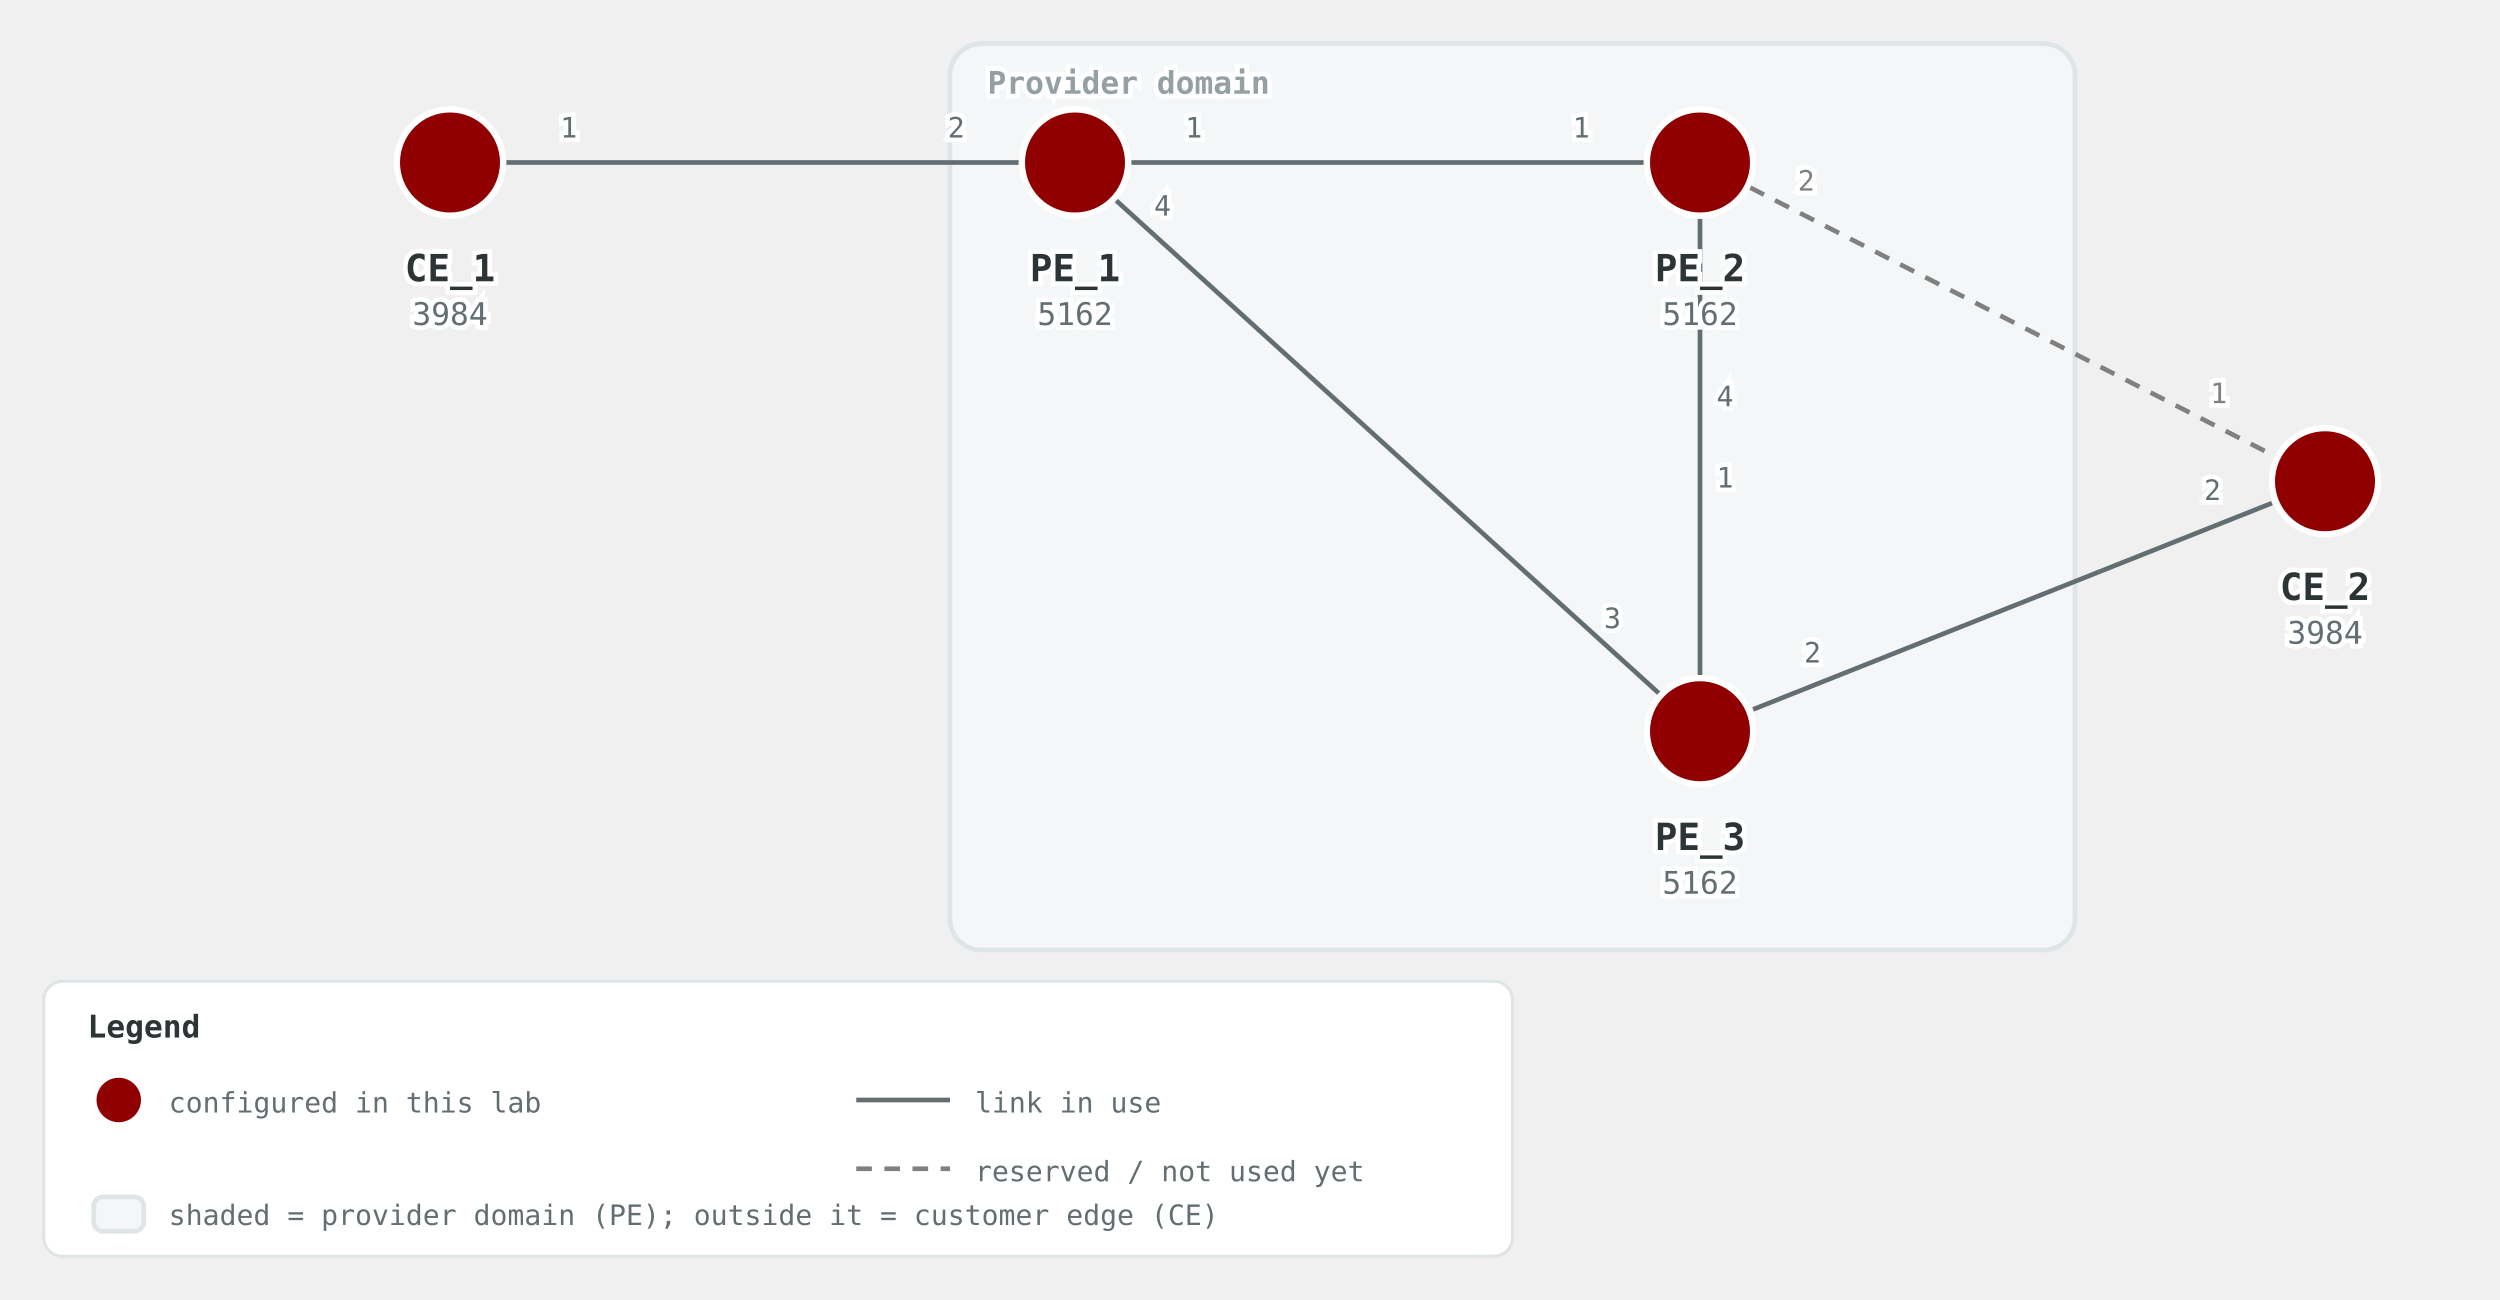
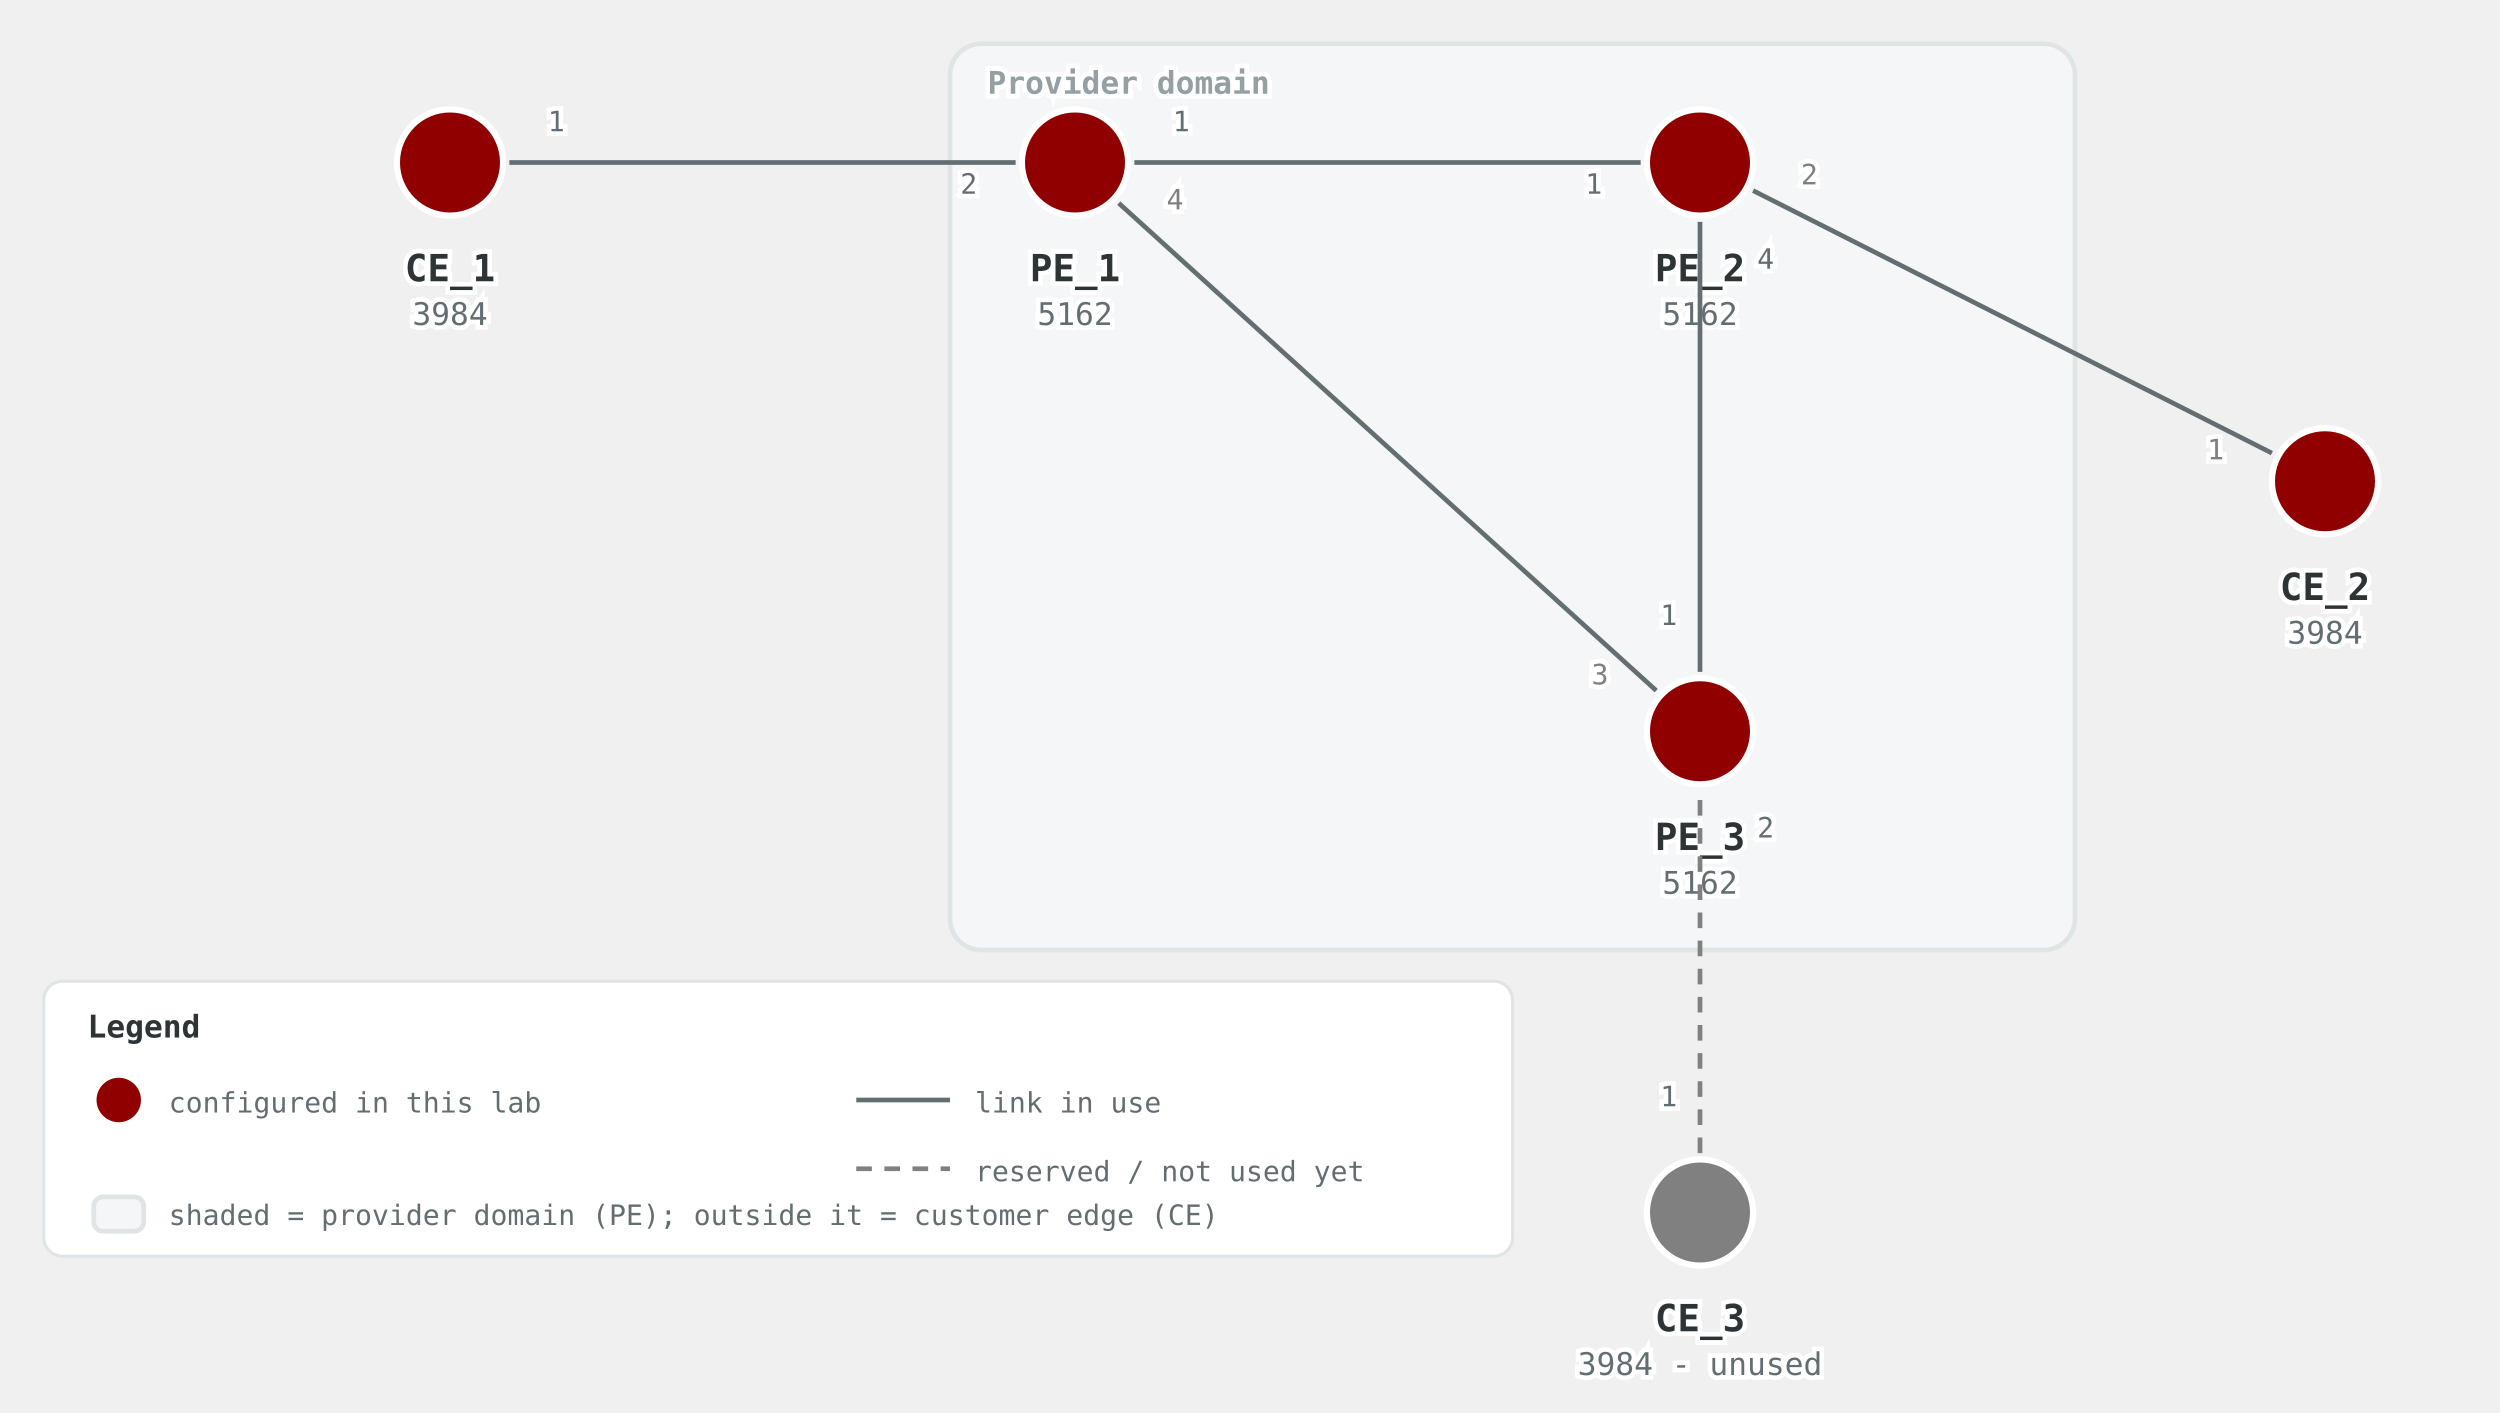
- <svg xmlns="http://www.w3.org/2000/svg" viewBox="26 86 800 416" width="100%" font-family="Consolas, Monaco, monospace">
+ <svg xmlns="http://www.w3.org/2000/svg" viewBox="26 86 800 452" width="100%" font-family="Consolas, Monaco, monospace">
  <style>.node-name{font-size:12px;font-weight:bold;fill:#2d3436;text-anchor:middle;paint-order:stroke;stroke:#fff;stroke-width:3}.node-type{font-size:10px;fill:#636e72;text-anchor:middle;paint-order:stroke;stroke:#fff;stroke-width:3}.link{stroke:#636e72;stroke-width:1.5}.unused{stroke:#808080;stroke-width:1.5;stroke-dasharray:5 4}.port{font-size:9px;fill:#636e72;text-anchor:middle;paint-order:stroke;stroke:#fff;stroke-width:3}.note{font-size:9px;fill:#808080;text-anchor:middle;paint-order:stroke;stroke:#fff;stroke-width:3}.lg{font-size:9px;fill:#636e72;paint-order:stroke;stroke:#fff;stroke-width:3}.lg-h{font-size:10px;font-weight:bold;fill:#2d3436;paint-order:stroke;stroke:#fff;stroke-width:3}.lg-p{fill:#fff;stroke:#dfe4e6;stroke-width:1}.pd{fill:#f4f6f7;stroke:#dfe4e6;stroke-width:1.5}.pd-t{font-size:10px;font-weight:bold;fill:#95a0a4;paint-order:stroke;stroke:#fff;stroke-width:3}</style>
  <defs>
    <symbol id="active" viewBox="0 0 36 36">
      <circle cx="18" cy="18" r="17" fill="#900000" stroke="#fff" stroke-width="2" />
    </symbol>
    <symbol id="inactive" viewBox="0 0 36 36">
      <circle cx="18" cy="18" r="17" fill="#808080" stroke="#fff" stroke-width="2" />
    </symbol>
  </defs>
  <rect x="330" y="100" width="360" height="290" rx="10" class="pd" />
  <text x="342" y="116" class="pd-t">Provider domain</text>
-   <line x1="188" y1="138" x2="352" y2="138" class="link" />
-   <text x="208" y="130" class="port">1</text>
-   <text x="332" y="130" class="port">2</text>
-   <line x1="388" y1="138" x2="552" y2="138" class="link" />
-   <text x="408" y="130" class="port">1</text>
-   <text x="532" y="130" class="port">1</text>
-   <line x1="570" y1="156" x2="570" y2="302" class="link" />
-   <text x="578" y="216" class="port" text-anchor="start">4</text>
-   <text x="578" y="242" class="port" text-anchor="start">1</text>
-   <line x1="383" y1="150" x2="557" y2="308" class="link" />
-   <text x="398" y="155" class="port">4</text>
-   <text x="542" y="287" class="port">3</text>
-   <line x1="587" y1="313" x2="753" y2="247" class="link" />
-   <text x="734" y="246" class="port">2</text>
-   <text x="606" y="298" class="port">2</text>
-   <line x1="586" y1="146" x2="754" y2="232" class="unused" />
-   <text x="736" y="215" class="note">1</text>
-   <text x="604" y="147" class="note">2</text>
  <use href="#active" x="152" y="120" width="36" height="36" />
  <text x="170" y="176" class="node-name">CE_1</text>
  <text x="170" y="190" class="node-type">3984</text>
  <use href="#active" x="352" y="120" width="36" height="36" />
  <text x="370" y="176" class="node-name">PE_1</text>
  <text x="370" y="190" class="node-type">5162</text>
  <use href="#active" x="552" y="120" width="36" height="36" />
  <text x="570" y="176" class="node-name">PE_2</text>
  <text x="570" y="190" class="node-type">5162</text>
  <use href="#active" x="552" y="302" width="36" height="36" />
  <text x="570" y="358" class="node-name">PE_3</text>
+   <use href="#inactive" x="552" y="456" width="36" height="36" />
+   <text x="570" y="512" class="node-name">CE_3</text>
+   <text x="570" y="526" class="node-type">3984 - unused</text>
  <text x="570" y="372" class="node-type">5162</text>
  <use href="#active" x="752" y="222" width="36" height="36" />
  <text x="770" y="278" class="node-name">CE_2</text>
  <text x="770" y="292" class="node-type">3984</text>
  <g>
    <rect x="40" y="400" width="470" height="88" rx="6" class="lg-p" />
    <text x="54" y="418" class="lg-h">Legend</text>
    <use href="#active" x="56" y="430" width="16" height="16" />
    <text x="80" y="442" class="lg">configured in this lab</text>
    <line x1="300" y1="438" x2="330" y2="438" class="link" />
    <text x="338" y="442" class="lg">link in use</text>
    <line x1="300" y1="460" x2="330" y2="460" class="unused" />
    <text x="338" y="464" class="lg">reserved / not used yet</text>
    <rect x="56" y="469" width="16" height="11" rx="3" class="pd" />
    <text x="80" y="478" class="lg">shaded = provider domain (PE); outside it = customer edge (CE)</text>
  </g>
+   <line x1="389" y1="138" x2="551" y2="138" class="link" />
+   <line x1="351" y1="138" x2="189" y2="138" class="link" />
+   <line x1="587" y1="147" x2="753" y2="231" class="link" />
+   <line x1="570" y1="157" x2="570" y2="301" class="link" />
+   <line x1="384" y1="151" x2="556" y2="307" class="link" />
+   <line x1="570" y1="455" x2="570" y2="339" class="unused" />
+   <text x="404" y="128" class="port">1</text>
+   <text x="536" y="148" class="port">1</text>
+   <text x="336" y="148" class="port">2</text>
+   <text x="204" y="128" class="port">1</text>
+   <text x="605" y="145" class="note">2</text>
+   <text x="735" y="233" class="note">1</text>
+   <text x="591" y="172" class="port">4</text>
+   <text x="560" y="286" class="port">1</text>
+   <text x="402" y="153" class="note">4</text>
+   <text x="538" y="305" class="note">3</text>
+   <text x="560" y="440" class="port">1</text>
+   <text x="591" y="354" class="port">2</text>
</svg>
